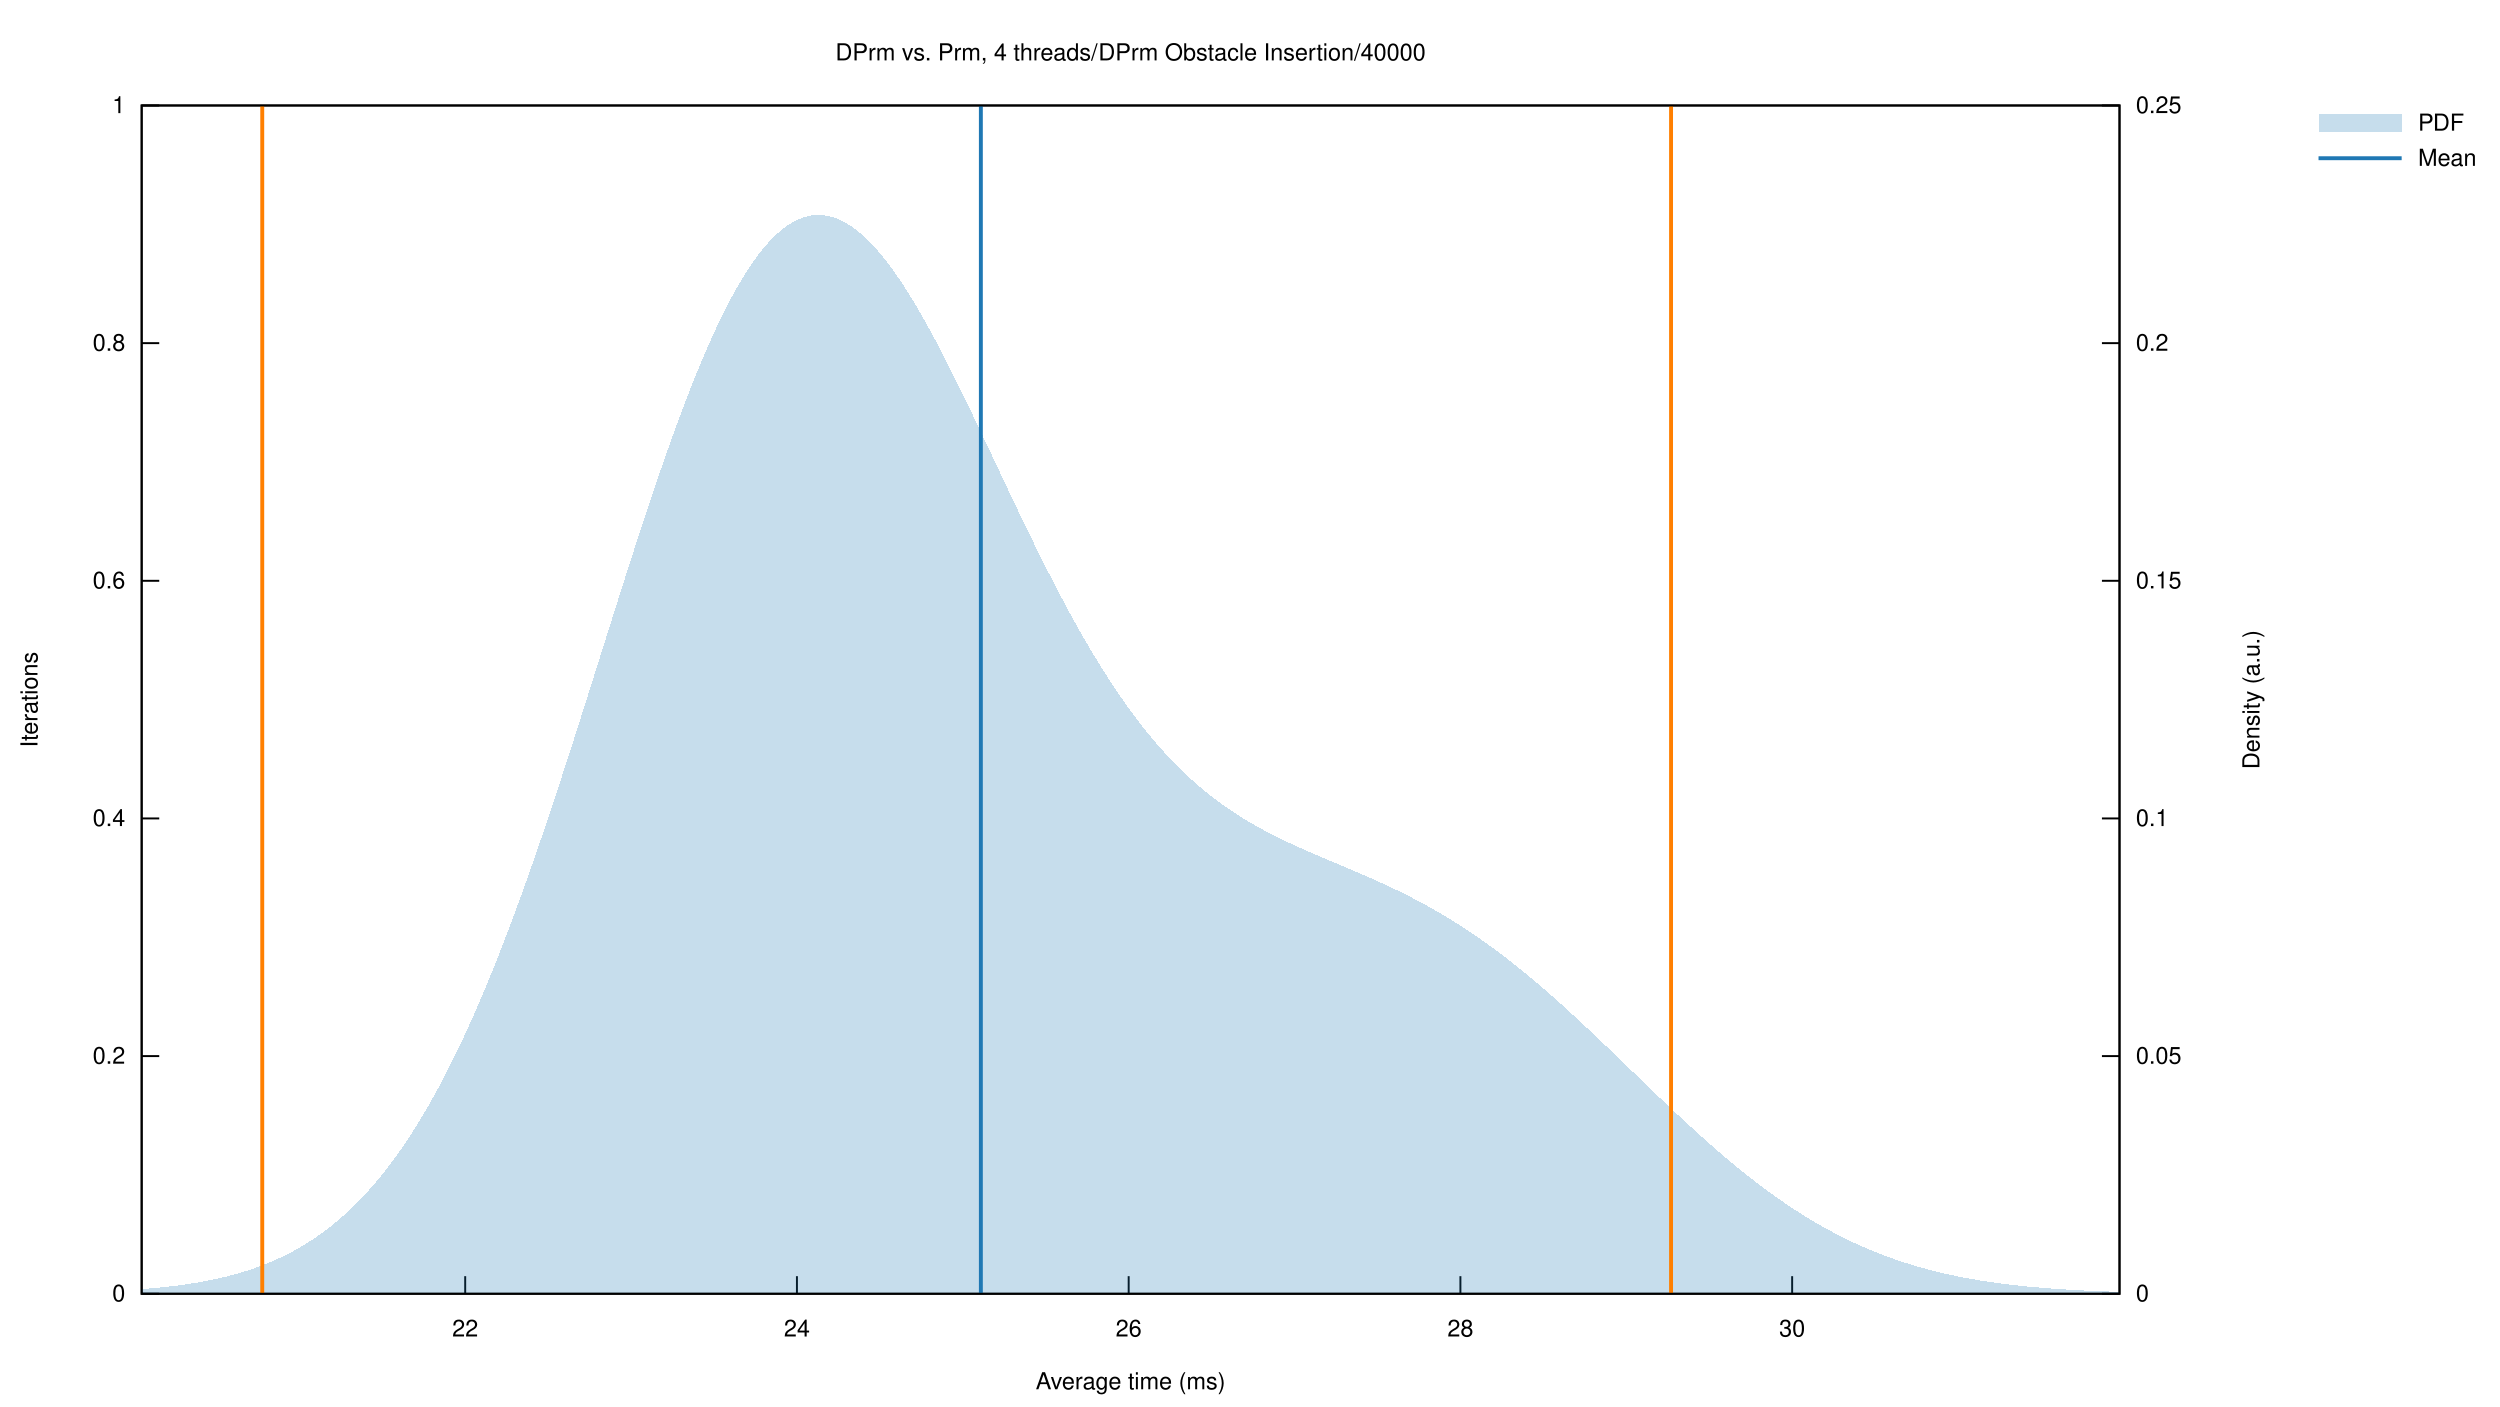
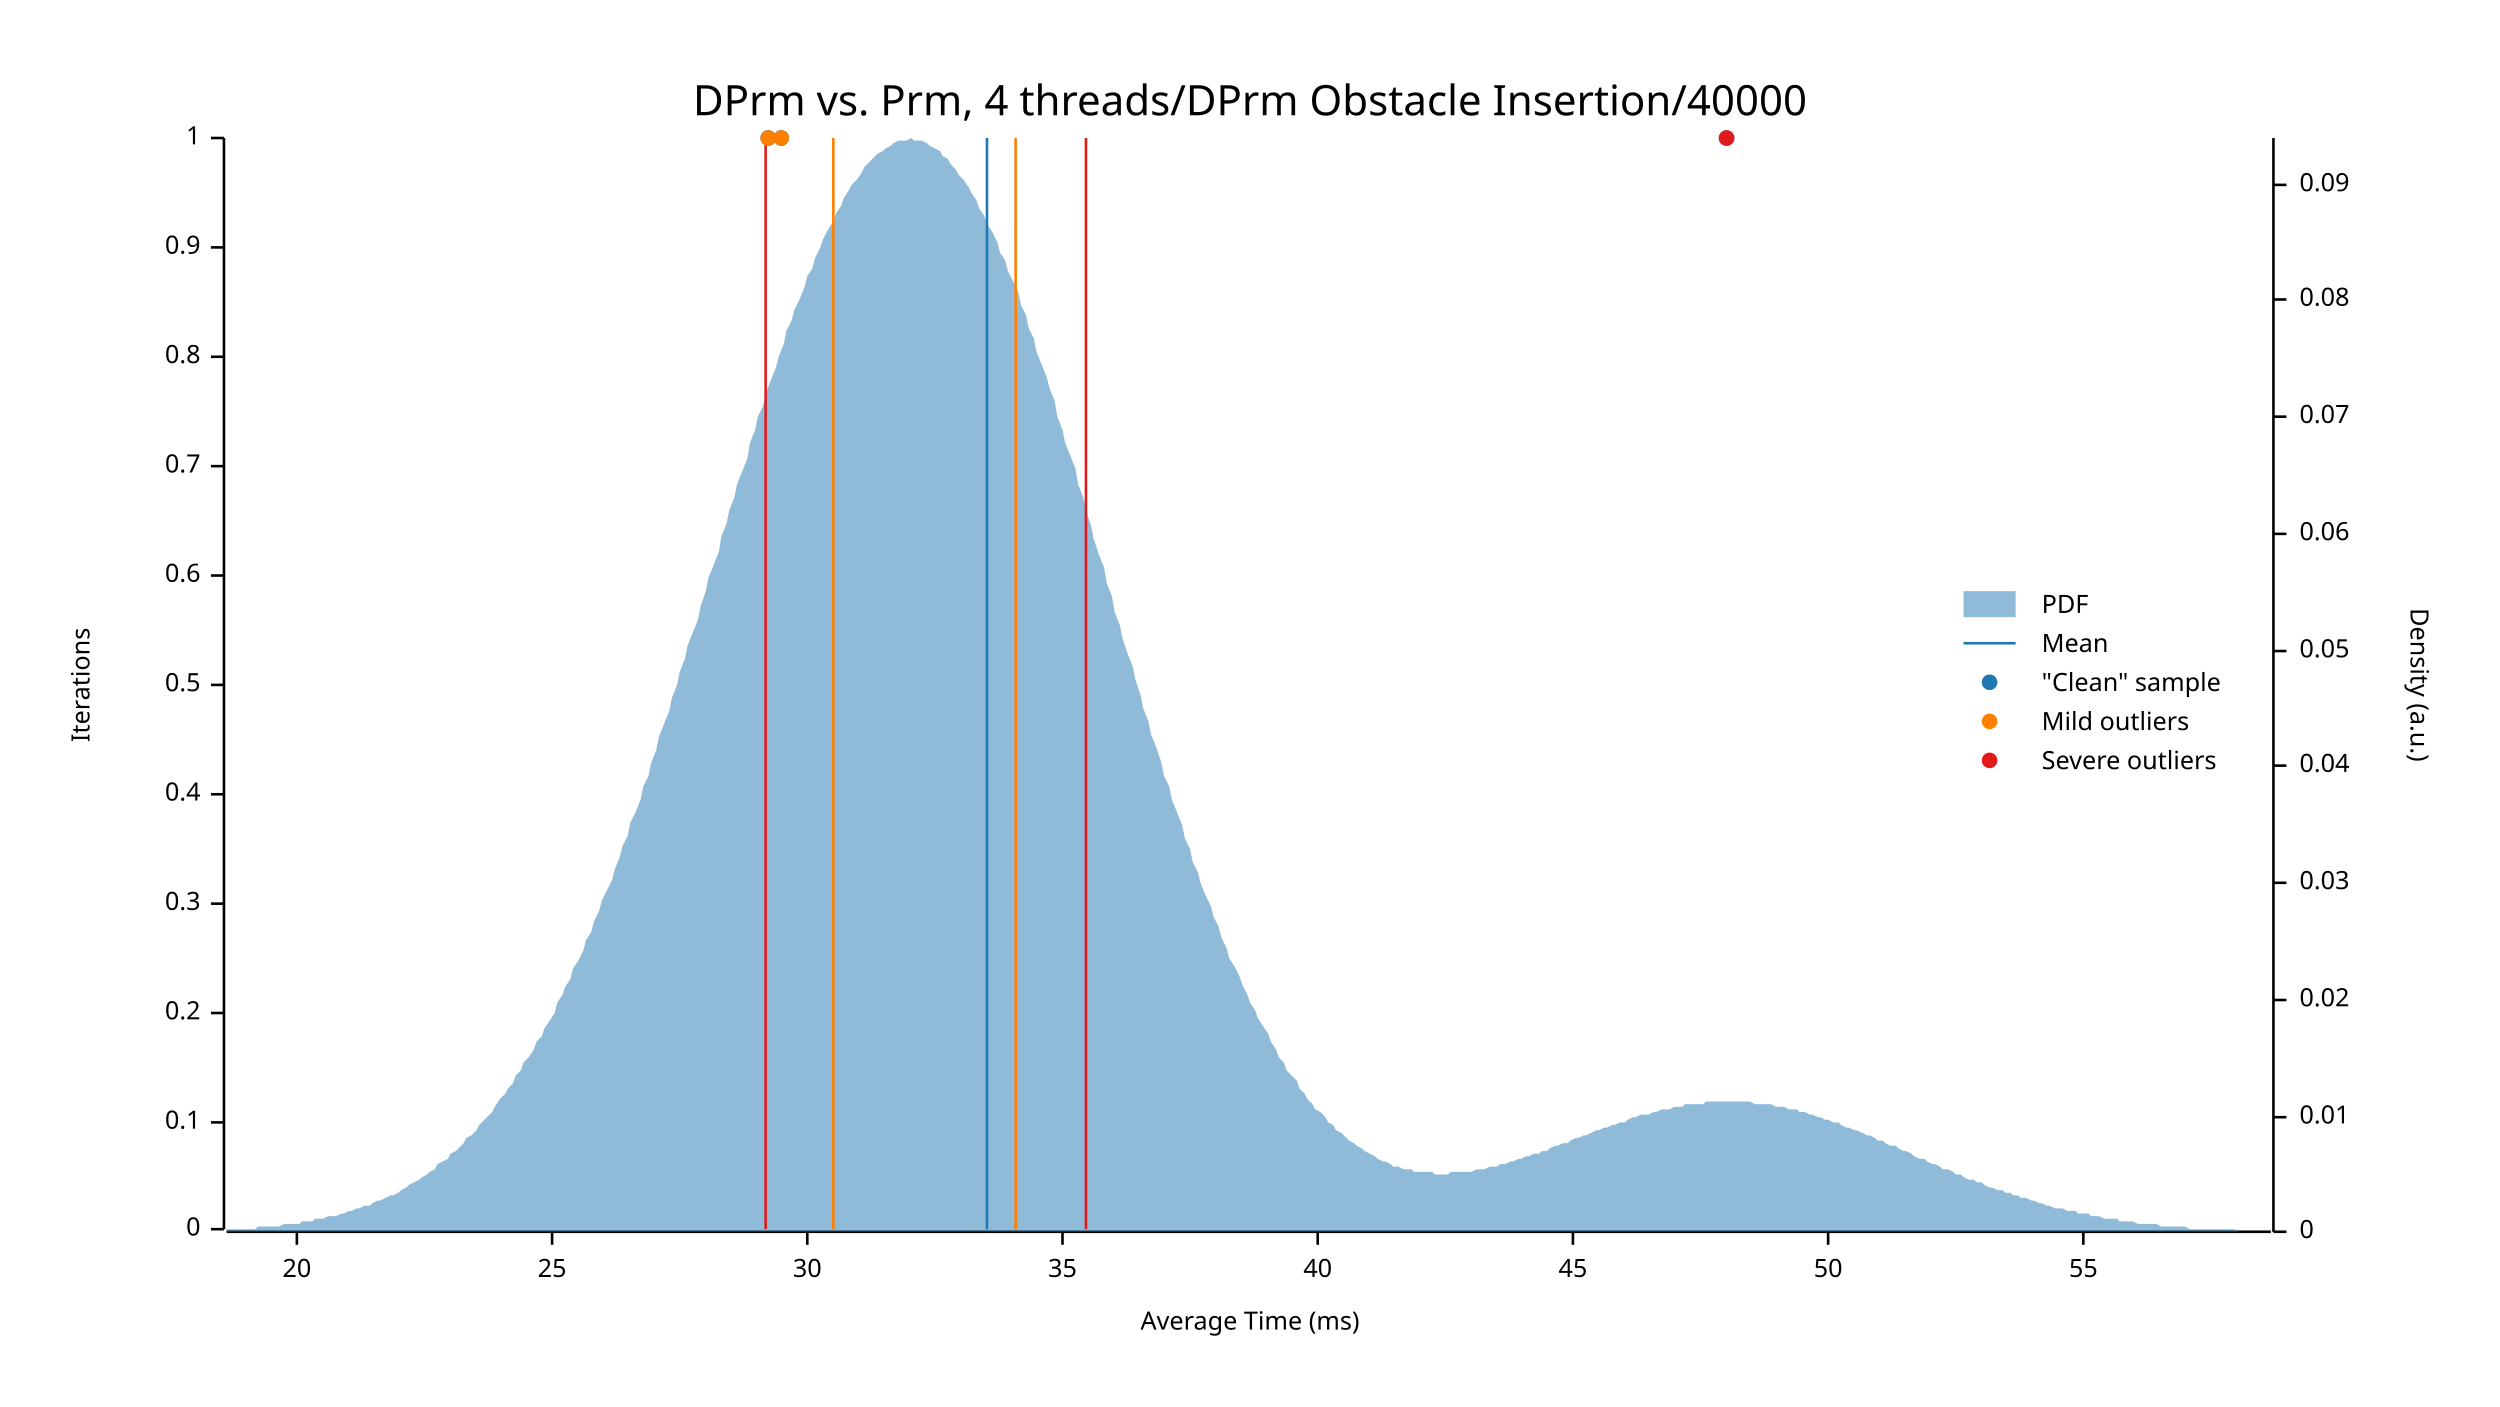
- <svg xmlns="http://www.w3.org/2000/svg" xmlns:xlink="http://www.w3.org/1999/xlink" viewBox="0 0 1280 720">
-   <g id="gnuplot_canvas">
-     <rect x="0" y="0" width="1280" height="720" fill="none" />
-     <defs>
-       <circle id="gpDot" r="0.5" stroke-width="0.5" stroke="currentColor" />
-       <path id="gpPt0" stroke-width="0.222" stroke="currentColor" d="M-1,0 h2 M0,-1 v2" />
-       <path id="gpPt1" stroke-width="0.222" stroke="currentColor" d="M-1,-1 L1,1 M1,-1 L-1,1" />
-       <path id="gpPt2" stroke-width="0.222" stroke="currentColor" d="M-1,0 L1,0 M0,-1 L0,1 M-1,-1 L1,1 M-1,1 L1,-1" />
-       <rect id="gpPt3" stroke-width="0.222" stroke="currentColor" x="-1" y="-1" width="2" height="2" />
-       <rect id="gpPt4" stroke-width="0.222" stroke="currentColor" fill="currentColor" x="-1" y="-1" width="2" height="2" />
-       <circle id="gpPt5" stroke-width="0.222" stroke="currentColor" cx="0" cy="0" r="1" />
-       <use xlink:href="#gpPt5" id="gpPt6" fill="currentColor" stroke="none" />
-       <path id="gpPt7" stroke-width="0.222" stroke="currentColor" d="M0,-1.33 L-1.33,0.67 L1.33,0.67 z" />
-       <use xlink:href="#gpPt7" id="gpPt8" fill="currentColor" stroke="none" />
-       <use xlink:href="#gpPt7" id="gpPt9" stroke="currentColor" transform="rotate(180)" />
-       <use xlink:href="#gpPt9" id="gpPt10" fill="currentColor" stroke="none" />
-       <use xlink:href="#gpPt3" id="gpPt11" stroke="currentColor" transform="rotate(45)" />
-       <use xlink:href="#gpPt11" id="gpPt12" fill="currentColor" stroke="none" />
-       <path id="gpPt13" stroke-width="0.222" stroke="currentColor" d="M0,1.330 L1.265,0.411 L0.782,-1.067 L-0.782,-1.076 L-1.265,0.411 z" />
-       <use xlink:href="#gpPt13" id="gpPt14" fill="currentColor" stroke="none" />
-       <filter id="textbox" filterUnits="objectBoundingBox" x="0" y="0" height="1" width="1">
-         <feFlood flood-color="white" flood-opacity="1" result="bgnd" />
-         <feComposite in="SourceGraphic" in2="bgnd" operator="atop" />
-       </filter>
-       <filter id="greybox" filterUnits="objectBoundingBox" x="0" y="0" height="1" width="1">
-         <feFlood flood-color="lightgrey" flood-opacity="1" result="grey" />
-         <feComposite in="SourceGraphic" in2="grey" operator="atop" />
-       </filter>
-     </defs>
-     <g fill="none" color="white" stroke="currentColor" stroke-width="1.00" stroke-linecap="butt" stroke-linejoin="miter">
- </g>
-     <g fill="none" color="black" stroke="currentColor" stroke-width="1.00" stroke-linecap="butt" stroke-linejoin="miter">
-       <path stroke="black" d="M72.53,662.40 L81.53,662.40  " />
-       <g transform="translate(64.14,666.30)" stroke="none" fill="black" font-family="Helvetica" font-size="12.00" text-anchor="end">
-         <text>
-           <tspan font-family="Helvetica"> 0</tspan>
-         </text>
-       </g>
-     </g>
-     <g fill="none" color="black" stroke="currentColor" stroke-width="1.00" stroke-linecap="butt" stroke-linejoin="miter">
-       <path stroke="black" d="M72.53,540.72 L81.53,540.72  " />
-       <g transform="translate(64.14,544.62)" stroke="none" fill="black" font-family="Helvetica" font-size="12.00" text-anchor="end">
-         <text>
-           <tspan font-family="Helvetica"> 0.2</tspan>
-         </text>
-       </g>
-     </g>
-     <g fill="none" color="black" stroke="currentColor" stroke-width="1.00" stroke-linecap="butt" stroke-linejoin="miter">
-       <path stroke="black" d="M72.53,419.04 L81.53,419.04  " />
-       <g transform="translate(64.14,422.94)" stroke="none" fill="black" font-family="Helvetica" font-size="12.00" text-anchor="end">
-         <text>
-           <tspan font-family="Helvetica"> 0.4</tspan>
-         </text>
-       </g>
-     </g>
-     <g fill="none" color="black" stroke="currentColor" stroke-width="1.00" stroke-linecap="butt" stroke-linejoin="miter">
-       <path stroke="black" d="M72.53,297.37 L81.53,297.37  " />
-       <g transform="translate(64.14,301.27)" stroke="none" fill="black" font-family="Helvetica" font-size="12.00" text-anchor="end">
-         <text>
-           <tspan font-family="Helvetica"> 0.6</tspan>
-         </text>
-       </g>
-     </g>
-     <g fill="none" color="black" stroke="currentColor" stroke-width="1.00" stroke-linecap="butt" stroke-linejoin="miter">
-       <path stroke="black" d="M72.53,175.69 L81.53,175.69  " />
-       <g transform="translate(64.14,179.59)" stroke="none" fill="black" font-family="Helvetica" font-size="12.00" text-anchor="end">
-         <text>
-           <tspan font-family="Helvetica"> 0.8</tspan>
-         </text>
-       </g>
-     </g>
-     <g fill="none" color="black" stroke="currentColor" stroke-width="1.00" stroke-linecap="butt" stroke-linejoin="miter">
-       <path stroke="black" d="M72.53,54.01 L81.53,54.01  " />
-       <g transform="translate(64.14,57.91)" stroke="none" fill="black" font-family="Helvetica" font-size="12.00" text-anchor="end">
-         <text>
-           <tspan font-family="Helvetica"> 1</tspan>
-         </text>
-       </g>
-     </g>
-     <g fill="none" color="black" stroke="currentColor" stroke-width="1.00" stroke-linecap="butt" stroke-linejoin="miter">
-       <path stroke="black" d="M238.18,662.40 L238.18,653.40  " />
-       <g transform="translate(238.18,684.30)" stroke="none" fill="black" font-family="Helvetica" font-size="12.00" text-anchor="middle">
-         <text>
-           <tspan font-family="Helvetica"> 22</tspan>
-         </text>
-       </g>
-     </g>
-     <g fill="none" color="black" stroke="currentColor" stroke-width="1.00" stroke-linecap="butt" stroke-linejoin="miter">
-       <path stroke="black" d="M408.03,662.40 L408.03,653.40  " />
-       <g transform="translate(408.03,684.30)" stroke="none" fill="black" font-family="Helvetica" font-size="12.00" text-anchor="middle">
-         <text>
-           <tspan font-family="Helvetica"> 24</tspan>
-         </text>
-       </g>
-     </g>
-     <g fill="none" color="black" stroke="currentColor" stroke-width="1.00" stroke-linecap="butt" stroke-linejoin="miter">
-       <path stroke="black" d="M577.88,662.40 L577.88,653.40  " />
-       <g transform="translate(577.88,684.30)" stroke="none" fill="black" font-family="Helvetica" font-size="12.00" text-anchor="middle">
-         <text>
-           <tspan font-family="Helvetica"> 26</tspan>
-         </text>
-       </g>
-     </g>
-     <g fill="none" color="black" stroke="currentColor" stroke-width="1.00" stroke-linecap="butt" stroke-linejoin="miter">
-       <path stroke="black" d="M747.73,662.40 L747.73,653.40  " />
-       <g transform="translate(747.73,684.30)" stroke="none" fill="black" font-family="Helvetica" font-size="12.00" text-anchor="middle">
-         <text>
-           <tspan font-family="Helvetica"> 28</tspan>
-         </text>
-       </g>
-     </g>
-     <g fill="none" color="black" stroke="currentColor" stroke-width="1.00" stroke-linecap="butt" stroke-linejoin="miter">
-       <path stroke="black" d="M917.58,662.40 L917.58,653.40  " />
-       <g transform="translate(917.58,684.30)" stroke="none" fill="black" font-family="Helvetica" font-size="12.00" text-anchor="middle">
-         <text>
-           <tspan font-family="Helvetica"> 30</tspan>
-         </text>
-       </g>
-     </g>
-     <g fill="none" color="black" stroke="currentColor" stroke-width="1.00" stroke-linecap="butt" stroke-linejoin="miter">
-       <path stroke="black" d="M1085.19,662.40 L1076.19,662.40  " />
-       <g transform="translate(1093.58,666.30)" stroke="none" fill="black" font-family="Helvetica" font-size="12.00" text-anchor="start">
-         <text>
-           <tspan font-family="Helvetica"> 0</tspan>
-         </text>
-       </g>
-     </g>
-     <g fill="none" color="black" stroke="currentColor" stroke-width="1.00" stroke-linecap="butt" stroke-linejoin="miter">
-       <path stroke="black" d="M1085.19,540.72 L1076.19,540.72  " />
-       <g transform="translate(1093.58,544.62)" stroke="none" fill="black" font-family="Helvetica" font-size="12.00" text-anchor="start">
-         <text>
-           <tspan font-family="Helvetica"> 0.05</tspan>
-         </text>
-       </g>
-     </g>
-     <g fill="none" color="black" stroke="currentColor" stroke-width="1.00" stroke-linecap="butt" stroke-linejoin="miter">
-       <path stroke="black" d="M1085.19,419.04 L1076.19,419.04  " />
-       <g transform="translate(1093.58,422.94)" stroke="none" fill="black" font-family="Helvetica" font-size="12.00" text-anchor="start">
-         <text>
-           <tspan font-family="Helvetica"> 0.1</tspan>
-         </text>
-       </g>
-     </g>
-     <g fill="none" color="black" stroke="currentColor" stroke-width="1.00" stroke-linecap="butt" stroke-linejoin="miter">
-       <path stroke="black" d="M1085.19,297.37 L1076.19,297.37  " />
-       <g transform="translate(1093.58,301.27)" stroke="none" fill="black" font-family="Helvetica" font-size="12.00" text-anchor="start">
-         <text>
-           <tspan font-family="Helvetica"> 0.15</tspan>
-         </text>
-       </g>
-     </g>
-     <g fill="none" color="black" stroke="currentColor" stroke-width="1.00" stroke-linecap="butt" stroke-linejoin="miter">
-       <path stroke="black" d="M1085.19,175.69 L1076.19,175.69  " />
-       <g transform="translate(1093.58,179.59)" stroke="none" fill="black" font-family="Helvetica" font-size="12.00" text-anchor="start">
-         <text>
-           <tspan font-family="Helvetica"> 0.2</tspan>
-         </text>
-       </g>
-     </g>
-     <g fill="none" color="black" stroke="currentColor" stroke-width="1.00" stroke-linecap="butt" stroke-linejoin="miter">
-       <path stroke="black" d="M1085.19,54.01 L1076.19,54.01  " />
-       <g transform="translate(1093.58,57.91)" stroke="none" fill="black" font-family="Helvetica" font-size="12.00" text-anchor="start">
-         <text>
-           <tspan font-family="Helvetica"> 0.25</tspan>
-         </text>
-       </g>
-     </g>
-     <g fill="none" color="black" stroke="currentColor" stroke-width="1.00" stroke-linecap="butt" stroke-linejoin="miter">
- </g>
-     <g fill="none" color="black" stroke="currentColor" stroke-width="1.00" stroke-linecap="butt" stroke-linejoin="miter">
-       <path stroke="black" d="M72.53,54.01 L72.53,662.40 L1085.19,662.40 L1085.19,54.01 L72.53,54.01 Z  " />
-     </g>
-     <g fill="none" color="black" stroke="currentColor" stroke-width="1.00" stroke-linecap="butt" stroke-linejoin="miter">
- </g>
-     <g id="gnuplot_plot_1">
-       <g fill="none" color="black" stroke="currentColor" stroke-width="1.00" stroke-linecap="butt" stroke-linejoin="miter">
-         <g transform="translate(1238.04,66.91)" stroke="none" fill="black" font-family="Helvetica" font-size="12.00" text-anchor="start">
-           <text>
-             <tspan font-family="Helvetica">PDF</tspan>
-           </text>
-         </g>
-       </g>
-       <g fill="none" color="black" stroke="currentColor" stroke-width="1.00" stroke-linecap="butt" stroke-linejoin="miter">
-         <g stroke="none" shape-rendering="crispEdges">
-           <polygon fill="rgb( 31, 120, 180)" fill-opacity="0.25" points="1187.09,67.51 1229.65,67.51 1229.65,58.51 1187.09,58.51 " />
-           <polygon fill="rgb( 31, 120, 180)" fill-opacity="0.25" points="72.53,660.03 74.56,659.87 76.59,659.70 78.62,659.52 80.65,659.33 82.68,659.12 84.71,658.91 86.74,658.68 88.77,658.44 90.79,658.19 92.82,657.92 94.85,657.63 96.88,657.33 98.91,657.01 100.94,656.68 102.97,656.33 105.00,655.95 107.03,655.56 109.06,655.15 111.09,654.71 113.12,654.25 115.15,653.77 117.18,653.27 119.21,652.73 121.24,652.17 123.26,651.58 125.29,650.97 127.32,650.32 129.35,649.64 131.38,648.93 133.41,648.18 135.44,647.40 137.47,646.59 139.50,645.73 141.53,644.84 143.56,643.90 145.59,642.93 147.62,641.91 149.65,640.84 151.68,639.73 153.71,638.57 155.73,637.36 157.76,636.10 159.79,634.79 161.82,633.43 163.85,632.01 165.88,630.53 167.91,629.00 169.94,627.40 171.97,625.75 174.00,624.03 176.03,622.25 178.06,620.40 180.09,618.48 182.12,616.49 184.15,614.44 186.18,612.31 188.20,610.10 190.23,607.83 192.26,605.47 194.29,603.04 196.32,600.53 198.35,597.94 200.38,595.27 202.41,592.51 204.44,589.67 206.47,586.74 208.50,583.73 210.53,580.63 212.56,577.45 214.59,574.17 216.62,570.80 218.65,567.35 220.67,563.80 222.70,560.16 224.73,556.43 226.76,552.60 228.79,548.69 230.82,544.68 232.85,540.57 234.88,536.37 236.91,532.09 238.94,527.70 240.97,523.23 243.00,518.66 245.03,514.00 247.06,509.26 249.09,504.42 251.12,499.49 253.14,494.48 255.17,489.38 257.20,484.19 259.23,478.92 261.26,473.58 263.29,468.15 265.32,462.64 267.35,457.06 269.38,451.40 271.41,445.68 273.44,439.88 275.47,434.02 277.50,428.10 279.53,422.11 281.56,416.07 283.59,409.98 285.61,403.84 287.64,397.65 289.67,391.42 291.70,385.14 293.73,378.84 295.76,372.50 297.79,366.13 299.82,359.74 301.85,353.34 303.88,346.92 305.91,340.49 307.94,334.05 309.97,327.61 312.00,321.18 314.03,314.76 316.06,308.36 318.08,301.97 320.11,295.61 322.14,289.27 324.17,282.97 326.20,276.71 328.23,270.50 330.26,264.34 332.29,258.23 334.32,252.18 336.35,246.20 338.38,240.29 340.41,234.46 342.44,228.70 344.47,223.04 346.50,217.46 348.53,211.98 350.55,206.61 352.58,201.33 354.61,196.17 356.64,191.13 358.67,186.20 360.70,181.40 362.73,176.72 364.76,172.18 366.79,167.78 368.82,163.51 370.85,159.39 372.88,155.42 374.91,151.59 376.94,147.92 378.97,144.41 381.00,141.06 383.02,137.87 385.05,134.85 387.08,131.99 389.11,129.30 391.14,126.79 393.17,124.44 395.20,122.27 397.23,120.28 399.26,118.46 401.29,116.82 403.32,115.36 405.35,114.08 407.38,112.97 409.41,112.04 411.44,111.30 413.47,110.72 415.50,110.33 417.52,110.11 419.55,110.07 421.58,110.20 423.61,110.50 425.64,110.97 427.67,111.61 429.70,112.42 431.73,113.39 433.76,114.52 435.79,115.81 437.82,117.26 439.85,118.86 441.88,120.61 443.91,122.50 445.94,124.54 447.97,126.71 449.99,129.02 452.02,131.47 454.05,134.04 456.08,136.73 458.11,139.54 460.14,142.47 462.17,145.51 464.20,148.65 466.23,151.90 468.26,155.24 470.29,158.68 472.32,162.20 474.35,165.81 476.38,169.49 478.41,173.25 480.44,177.08 482.46,180.97 484.49,184.92 486.52,188.92 488.55,192.97 490.58,197.07 492.61,201.21 494.64,205.39 496.67,209.59 498.70,213.83 500.73,218.08 502.76,222.36 504.79,226.64 506.82,230.94 508.85,235.24 510.88,239.55 512.91,243.85 514.93,248.14 516.96,252.43 518.99,256.70 521.02,260.95 523.05,265.18 525.08,269.39 527.11,273.57 529.14,277.72 531.17,281.83 533.20,285.91 535.23,289.96 537.26,293.96 539.29,297.91 541.32,301.82 543.35,305.69 545.38,309.50 547.40,313.26 549.43,316.97 551.46,320.62 553.49,324.21 555.52,327.75 557.55,331.22 559.58,334.64 561.61,337.99 563.64,341.29 565.67,344.51 567.70,347.68 569.73,350.78 571.76,353.81 573.79,356.78 575.82,359.69 577.85,362.53 579.87,365.30 581.90,368.01 583.93,370.66 585.96,373.24 587.99,375.75 590.02,378.20 592.05,380.59 594.08,382.91 596.11,385.18 598.14,387.38 600.17,389.52 602.20,391.61 604.23,393.63 606.26,395.60 608.29,397.51 610.32,399.37 612.34,401.17 614.37,402.92 616.40,404.62 618.43,406.27 620.46,407.87 622.49,409.42 624.52,410.93 626.55,412.39 628.58,413.81 630.61,415.19 632.64,416.53 634.67,417.83 636.70,419.10 638.73,420.33 640.76,421.53 642.79,422.69 644.81,423.83 646.84,424.93 648.87,426.01 650.90,427.07 652.93,428.10 654.96,429.11 656.99,430.09 659.02,431.06 661.05,432.01 663.08,432.94 665.11,433.86 667.14,434.77 669.17,435.66 671.20,436.55 673.23,437.42 675.26,438.29 677.28,439.16 679.31,440.01 681.34,440.87 683.37,441.72 685.40,442.57 687.43,443.43 689.46,444.28 691.49,445.14 693.52,446.00 695.55,446.87 697.58,447.75 699.61,448.63 701.64,449.52 703.67,450.42 705.70,451.33 707.73,452.26 709.75,453.19 711.78,454.14 713.81,455.11 715.84,456.08 717.87,457.08 719.90,458.09 721.93,459.12 723.96,460.17 725.99,461.23 728.02,462.31 730.05,463.42 732.08,464.54 734.11,465.69 736.14,466.85 738.17,468.04 740.20,469.25 742.22,470.48 744.25,471.73 746.28,473.01 748.31,474.31 750.34,475.63 752.37,476.97 754.40,478.34 756.43,479.73 758.46,481.14 760.49,482.58 762.52,484.04 764.55,485.52 766.58,487.02 768.61,488.55 770.64,490.10 772.67,491.67 774.70,493.26 776.72,494.88 778.75,496.51 780.78,498.17 782.81,499.84 784.84,501.54 786.87,503.25 788.90,504.98 790.93,506.73 792.96,508.50 794.99,510.28 797.02,512.09 799.05,513.90 801.08,515.73 803.11,517.58 805.14,519.44 807.17,521.31 809.19,523.19 811.22,525.09 813.25,526.99 815.28,528.90 817.31,530.83 819.34,532.76 821.37,534.69 823.40,536.64 825.43,538.59 827.46,540.54 829.49,542.49 831.52,544.45 833.55,546.41 835.58,548.37 837.61,550.33 839.64,552.29 841.66,554.25 843.69,556.20 845.72,558.15 847.75,560.10 849.78,562.04 851.81,563.97 853.84,565.90 855.87,567.82 857.90,569.72 859.93,571.62 861.96,573.51 863.99,575.39 866.02,577.25 868.05,579.10 870.08,580.94 872.11,582.76 874.13,584.57 876.16,586.36 878.19,588.13 880.22,589.89 882.25,591.63 884.28,593.35 886.31,595.05 888.34,596.73 890.37,598.39 892.40,600.03 894.43,601.65 896.46,603.25 898.49,604.82 900.52,606.37 902.55,607.90 904.58,609.41 906.60,610.89 908.63,612.35 910.66,613.78 912.69,615.19 914.72,616.58 916.75,617.94 918.78,619.27 920.81,620.58 922.84,621.87 924.87,623.13 926.90,624.36 928.93,625.57 930.96,626.75 932.99,627.91 935.02,629.04 937.05,630.15 939.07,631.23 941.10,632.29 943.13,633.32 945.16,634.33 947.19,635.31 949.22,636.27 951.25,637.20 953.28,638.11 955.31,638.99 957.34,639.85 959.37,640.69 961.40,641.50 963.43,642.30 965.46,643.06 967.49,643.81 969.52,644.53 971.54,645.24 973.57,645.92 975.60,646.58 977.63,647.22 979.66,647.84 981.69,648.44 983.72,649.02 985.75,649.58 987.78,650.12 989.81,650.64 991.84,651.15 993.87,651.64 995.90,652.11 997.93,652.56 999.96,653.00 1001.99,653.42 1004.01,653.83 1006.04,654.22 1008.07,654.59 1010.10,654.96 1012.13,655.30 1014.16,655.64 1016.19,655.96 1018.22,656.27 1020.25,656.56 1022.28,656.85 1024.31,657.12 1026.34,657.38 1028.37,657.63 1030.40,657.87 1032.43,658.10 1034.46,658.32 1036.48,658.53 1038.51,658.73 1040.54,658.92 1042.57,659.10 1044.60,659.27 1046.63,659.44 1048.66,659.60 1050.69,659.75 1052.72,659.89 1054.75,660.03 1056.78,660.16 1058.81,660.29 1060.84,660.40 1062.87,660.52 1064.90,660.62 1066.93,660.72 1068.95,660.82 1070.98,660.91 1073.01,661.00 1075.04,661.08 1077.07,661.16 1079.10,661.23 1081.13,661.30 1083.16,661.37 1085.19,661.43 1085.19,662.40 1083.16,662.40 1081.13,662.40 1079.10,662.40 1077.07,662.40 1075.04,662.40 1073.01,662.40 1070.98,662.40 1068.95,662.40 1066.93,662.40 1064.90,662.40 1062.87,662.40 1060.84,662.40 1058.81,662.40 1056.78,662.40 1054.75,662.40 1052.72,662.40 1050.69,662.40 1048.66,662.40 1046.63,662.40 1044.60,662.40 1042.57,662.40 1040.54,662.40 1038.51,662.40 1036.48,662.40 1034.46,662.40 1032.43,662.40 1030.40,662.40 1028.37,662.40 1026.34,662.40 1024.31,662.40 1022.28,662.40 1020.25,662.40 1018.22,662.40 1016.19,662.40 1014.16,662.40 1012.13,662.40 1010.10,662.40 1008.07,662.40 1006.04,662.40 1004.01,662.40 1001.99,662.40 999.96,662.40 997.93,662.40 995.90,662.40 993.87,662.40 991.84,662.40 989.81,662.40 987.78,662.40 985.75,662.40 983.72,662.40 981.69,662.40 979.66,662.40 977.63,662.40 975.60,662.40 973.57,662.40 971.54,662.40 969.52,662.40 967.49,662.40 965.46,662.40 963.43,662.40 961.40,662.40 959.37,662.40 957.34,662.40 955.31,662.40 953.28,662.40 951.25,662.40 949.22,662.40 947.19,662.40 945.16,662.40 943.13,662.40 941.10,662.40 939.07,662.40 937.05,662.40 935.02,662.40 932.99,662.40 930.96,662.40 928.93,662.40 926.90,662.40 924.87,662.40 922.84,662.40 920.81,662.40 918.78,662.40 916.75,662.40 914.72,662.40 912.69,662.40 910.66,662.40 908.63,662.40 906.60,662.40 904.58,662.40 902.55,662.40 900.52,662.40 898.49,662.40 896.46,662.40 894.43,662.40 892.40,662.40 890.37,662.40 888.34,662.40 886.31,662.40 884.28,662.40 882.25,662.40 880.22,662.40 878.19,662.40 876.16,662.40 874.13,662.40 872.11,662.40 870.08,662.40 868.05,662.40 866.02,662.40 863.99,662.40 861.96,662.40 859.93,662.40 857.90,662.40 855.87,662.40 853.84,662.40 851.81,662.40 849.78,662.40 847.75,662.40 845.72,662.40 843.69,662.40 841.66,662.40 839.64,662.40 837.61,662.40 835.58,662.40 833.55,662.40 831.52,662.40 829.49,662.40 827.46,662.40 825.43,662.40 823.40,662.40 821.37,662.40 819.34,662.40 817.31,662.40 815.28,662.40 813.25,662.40 811.22,662.40 809.19,662.40 807.17,662.40 805.14,662.40 803.11,662.40 801.08,662.40 799.05,662.40 797.02,662.40 794.99,662.40 792.96,662.40 790.93,662.40 788.90,662.40 786.87,662.40 784.84,662.40 782.81,662.40 780.78,662.40 778.75,662.40 776.72,662.40 774.70,662.40 772.67,662.40 770.64,662.40 768.61,662.40 766.58,662.40 764.55,662.40 762.52,662.40 760.49,662.40 758.46,662.40 756.43,662.40 754.40,662.40 752.37,662.40 750.34,662.40 748.31,662.40 746.28,662.40 744.25,662.40 742.22,662.40 740.20,662.40 738.17,662.40 736.14,662.40 734.11,662.40 732.08,662.40 730.05,662.40 728.02,662.40 725.99,662.40 723.96,662.40 721.93,662.40 719.90,662.40 717.87,662.40 715.84,662.40 713.81,662.40 711.78,662.40 709.75,662.40 707.73,662.40 705.70,662.40 703.67,662.40 701.64,662.40 699.61,662.40 697.58,662.40 695.55,662.40 693.52,662.40 691.49,662.40 689.46,662.40 687.43,662.40 685.40,662.40 683.37,662.40 681.34,662.40 679.31,662.40 677.28,662.40 675.26,662.40 673.23,662.40 671.20,662.40 669.17,662.40 667.14,662.40 665.11,662.40 663.08,662.40 661.05,662.40 659.02,662.40 656.99,662.40 654.96,662.40 652.93,662.40 650.90,662.40 648.87,662.40 646.84,662.40 644.81,662.40 642.79,662.40 640.76,662.40 638.73,662.40 636.70,662.40 634.67,662.40 632.64,662.40 630.61,662.40 628.58,662.40 626.55,662.40 624.52,662.40 622.49,662.40 620.46,662.40 618.43,662.40 616.40,662.40 614.37,662.40 612.34,662.40 610.32,662.40 608.29,662.40 606.26,662.40 604.23,662.40 602.20,662.40 600.17,662.40 598.14,662.40 596.11,662.40 594.08,662.40 592.05,662.40 590.02,662.40 587.99,662.40 585.96,662.40 583.93,662.40 581.90,662.40 579.87,662.40 577.85,662.40 575.82,662.40 573.79,662.40 571.76,662.40 569.73,662.40 567.70,662.40 565.67,662.40 563.64,662.40 561.61,662.40 559.58,662.40 557.55,662.40 555.52,662.40 553.49,662.40 551.46,662.40 549.43,662.40 547.40,662.40 545.38,662.40 543.35,662.40 541.32,662.40 539.29,662.40 537.26,662.40 535.23,662.40 533.20,662.40 531.17,662.40 529.14,662.40 527.11,662.40 525.08,662.40 523.05,662.40 521.02,662.40 518.99,662.40 516.96,662.40 514.93,662.40 512.91,662.40 510.88,662.40 508.85,662.40 506.82,662.40 504.79,662.40 502.76,662.40 500.73,662.40 498.70,662.40 496.67,662.40 494.64,662.40 492.61,662.40 490.58,662.40 488.55,662.40 486.52,662.40 484.49,662.40 482.46,662.40 480.44,662.40 478.41,662.40 476.38,662.40 474.35,662.40 472.32,662.40 470.29,662.40 468.26,662.40 466.23,662.40 464.20,662.40 462.17,662.40 460.14,662.40 458.11,662.40 456.08,662.40 454.05,662.40 452.02,662.40 449.99,662.40 447.97,662.40 445.94,662.40 443.91,662.40 441.88,662.40 439.85,662.40 437.82,662.40 435.79,662.40 433.76,662.40 431.73,662.40 429.70,662.40 427.67,662.40 425.64,662.40 423.61,662.40 421.58,662.40 419.55,662.40 417.52,662.40 415.50,662.40 413.47,662.40 411.44,662.40 409.41,662.40 407.38,662.40 405.35,662.40 403.32,662.40 401.29,662.40 399.26,662.40 397.23,662.40 395.20,662.40 393.17,662.40 391.14,662.40 389.11,662.40 387.08,662.40 385.05,662.40 383.02,662.40 381.00,662.40 378.97,662.40 376.94,662.40 374.91,662.40 372.88,662.40 370.85,662.40 368.82,662.40 366.79,662.40 364.76,662.40 362.73,662.40 360.70,662.40 358.67,662.40 356.64,662.40 354.61,662.40 352.58,662.40 350.55,662.40 348.53,662.40 346.50,662.40 344.47,662.40 342.44,662.40 340.41,662.40 338.38,662.40 336.35,662.40 334.32,662.40 332.29,662.40 330.26,662.40 328.23,662.40 326.20,662.40 324.17,662.40 322.14,662.40 320.11,662.40 318.08,662.40 316.06,662.40 314.03,662.40 312.00,662.40 309.97,662.40 307.94,662.40 305.91,662.40 303.88,662.40 301.85,662.40 299.82,662.40 297.79,662.40 295.76,662.40 293.73,662.40 291.70,662.40 289.67,662.40 287.64,662.40 285.61,662.40 283.59,662.40 281.56,662.40 279.53,662.40 277.50,662.40 275.47,662.40 273.44,662.40 271.41,662.40 269.38,662.40 267.35,662.40 265.32,662.40 263.29,662.40 261.26,662.40 259.23,662.40 257.20,662.40 255.17,662.40 253.14,662.40 251.12,662.40 249.09,662.40 247.06,662.40 245.03,662.40 243.00,662.40 240.97,662.40 238.94,662.40 236.91,662.40 234.88,662.40 232.85,662.40 230.82,662.40 228.79,662.40 226.76,662.40 224.73,662.40 222.70,662.40 220.67,662.40 218.65,662.40 216.62,662.40 214.59,662.40 212.56,662.40 210.53,662.40 208.50,662.40 206.47,662.40 204.44,662.40 202.41,662.40 200.38,662.40 198.35,662.40 196.32,662.40 194.29,662.40 192.26,662.40 190.23,662.40 188.20,662.40 186.18,662.40 184.15,662.40 182.12,662.40 180.09,662.40 178.06,662.40 176.03,662.40 174.00,662.40 171.97,662.40 169.94,662.40 167.91,662.40 165.88,662.40 163.85,662.40 161.82,662.40 159.79,662.40 157.76,662.40 155.73,662.40 153.71,662.40 151.68,662.40 149.65,662.40 147.62,662.40 145.59,662.40 143.56,662.40 141.53,662.40 139.50,662.40 137.47,662.40 135.44,662.40 133.41,662.40 131.38,662.40 129.35,662.40 127.32,662.40 125.29,662.40 123.26,662.40 121.24,662.40 119.21,662.40 117.18,662.40 115.15,662.40 113.12,662.40 111.09,662.40 109.06,662.40 107.03,662.40 105.00,662.40 102.97,662.40 100.94,662.40 98.91,662.40 96.88,662.40 94.85,662.40 92.82,662.40 90.79,662.40 88.77,662.40 86.74,662.40 84.71,662.40 82.68,662.40 80.65,662.40 78.62,662.40 76.59,662.40 74.56,662.40 72.53,662.40 " />
-         </g>
-       </g>
-     </g>
-     <g id="gnuplot_plot_2">
-       <g fill="none" color="white" stroke="rgb( 31, 120, 180)" stroke-width="2.00" stroke-linecap="butt" stroke-linejoin="miter">
- </g>
-       <g fill="none" color="black" stroke="currentColor" stroke-width="2.00" stroke-linecap="butt" stroke-linejoin="miter">
-         <g transform="translate(1238.04,84.91)" stroke="none" fill="black" font-family="Helvetica" font-size="12.00" text-anchor="start">
-           <text>
-             <tspan font-family="Helvetica">Mean</tspan>
-           </text>
-         </g>
-       </g>
-       <g fill="none" color="black" stroke="currentColor" stroke-width="2.00" stroke-linecap="butt" stroke-linejoin="miter">
-         <path stroke="rgb( 31, 120, 180)" d="M1187.09,81.01 L1229.65,81.01 M502.20,662.40 L502.20,54.01  " />
-       </g>
-     </g>
-     <g id="gnuplot_plot_3" fill="none">
-       <g fill="none" color="black" stroke="currentColor" stroke-width="2.00" stroke-linecap="butt" stroke-linejoin="miter">
-         <path stroke="rgb(255, 127,   0)" d="M134.27,662.40 L134.27,54.01  " />
-       </g>
-     </g>
-     <g id="gnuplot_plot_4" fill="none">
-       <g fill="none" color="black" stroke="currentColor" stroke-width="2.00" stroke-linecap="butt" stroke-linejoin="miter">
-         <path stroke="rgb(255, 127,   0)" d="M855.58,662.40 L855.58,54.01  " />
-       </g>
-     </g>
-     <g id="gnuplot_plot_5" fill="none">
-       <g fill="none" color="black" stroke="currentColor" stroke-width="2.00" stroke-linecap="butt" stroke-linejoin="miter">
- </g>
-     </g>
-     <g id="gnuplot_plot_6" fill="none">
-       <g fill="none" color="black" stroke="currentColor" stroke-width="2.00" stroke-linecap="butt" stroke-linejoin="miter">
- </g>
-     </g>
-     <g fill="none" color="black" stroke="currentColor" stroke-width="2.00" stroke-linecap="butt" stroke-linejoin="miter">
- </g>
-     <g fill="none" color="black" stroke="black" stroke-width="1.00" stroke-linecap="butt" stroke-linejoin="miter">
- </g>
-     <g fill="none" color="black" stroke="currentColor" stroke-width="1.00" stroke-linecap="butt" stroke-linejoin="miter">
-       <path stroke="black" d="M72.53,54.01 L72.53,662.40 L1085.19,662.40 L1085.19,54.01 L72.53,54.01 Z  " />
-       <g transform="translate(19.18,358.21) rotate(270.00)" stroke="none" fill="black" font-family="Helvetica" font-size="12.00" text-anchor="middle">
-         <text>
-           <tspan font-family="Helvetica">Iterations</tspan>
-         </text>
-       </g>
-     </g>
-     <g fill="none" color="black" stroke="currentColor" stroke-width="1.00" stroke-linecap="butt" stroke-linejoin="miter">
-       <g transform="translate(1156.82,358.21) rotate(270.00)" stroke="none" fill="black" font-family="Helvetica" font-size="12.00" text-anchor="middle">
-         <text>
-           <tspan font-family="Helvetica">Density (a.u.)</tspan>
-         </text>
-       </g>
-     </g>
-     <g fill="none" color="black" stroke="currentColor" stroke-width="1.00" stroke-linecap="butt" stroke-linejoin="miter">
-       <g transform="translate(578.86,711.30)" stroke="none" fill="black" font-family="Helvetica" font-size="12.00" text-anchor="middle">
-         <text>
-           <tspan font-family="Helvetica">Average time (ms)</tspan>
-         </text>
-       </g>
-     </g>
-     <g fill="none" color="black" stroke="currentColor" stroke-width="1.00" stroke-linecap="butt" stroke-linejoin="miter">
- </g>
-     <g fill="none" color="black" stroke="currentColor" stroke-width="1.00" stroke-linecap="butt" stroke-linejoin="miter">
-       <g transform="translate(578.86,30.91)" stroke="none" fill="black" font-family="Helvetica" font-size="12.00" text-anchor="middle">
-         <text>
-           <tspan font-family="Helvetica">DPrm vs. Prm, 4 threads/DPrm Obstacle Insertion/40000</tspan>
-         </text>
-       </g>
-     </g>
-     <g fill="none" color="black" stroke="currentColor" stroke-width="1.00" stroke-linecap="butt" stroke-linejoin="miter">
- </g>
-   </g>
+ <svg xmlns="http://www.w3.org/2000/svg" width="960" height="540" viewBox="0 0 960 540">
+   <text x="480" y="32" dy="0.76em" text-anchor="middle" font-family="sans-serif" font-size="16.129" opacity="1" fill="#000000">
+ DPrm vs. Prm, 4 threads/DPrm Obstacle Insertion/40000
+ </text>
+   <text x="27" y="263" dy="0.76em" text-anchor="middle" font-family="sans-serif" font-size="9.677" opacity="1" fill="#000000" transform="rotate(270, 27, 263)">
+ Iterations
+ </text>
+   <text x="480" y="513" dy="-0.5ex" text-anchor="middle" font-family="sans-serif" font-size="9.677" opacity="1" fill="#000000">
+ Average Time (ms)
+ </text>
+   <polyline fill="none" opacity="1" stroke="#000000" stroke-width="1" points="86,53 86,472 " />
+   <text x="77" y="472" dy="0.5ex" text-anchor="end" font-family="sans-serif" font-size="9.677" opacity="1" fill="#000000">
+ 0
+ </text>
+   <polyline fill="none" opacity="1" stroke="#000000" stroke-width="1" points="81,472 86,472 " />
+   <text x="77" y="431" dy="0.5ex" text-anchor="end" font-family="sans-serif" font-size="9.677" opacity="1" fill="#000000">
+ 0.1
+ </text>
+   <polyline fill="none" opacity="1" stroke="#000000" stroke-width="1" points="81,431 86,431 " />
+   <text x="77" y="389" dy="0.5ex" text-anchor="end" font-family="sans-serif" font-size="9.677" opacity="1" fill="#000000">
+ 0.2
+ </text>
+   <polyline fill="none" opacity="1" stroke="#000000" stroke-width="1" points="81,389 86,389 " />
+   <text x="77" y="347" dy="0.5ex" text-anchor="end" font-family="sans-serif" font-size="9.677" opacity="1" fill="#000000">
+ 0.3
+ </text>
+   <polyline fill="none" opacity="1" stroke="#000000" stroke-width="1" points="81,347 86,347 " />
+   <text x="77" y="305" dy="0.5ex" text-anchor="end" font-family="sans-serif" font-size="9.677" opacity="1" fill="#000000">
+ 0.4
+ </text>
+   <polyline fill="none" opacity="1" stroke="#000000" stroke-width="1" points="81,305 86,305 " />
+   <text x="77" y="263" dy="0.5ex" text-anchor="end" font-family="sans-serif" font-size="9.677" opacity="1" fill="#000000">
+ 0.5
+ </text>
+   <polyline fill="none" opacity="1" stroke="#000000" stroke-width="1" points="81,263 86,263 " />
+   <text x="77" y="221" dy="0.5ex" text-anchor="end" font-family="sans-serif" font-size="9.677" opacity="1" fill="#000000">
+ 0.6
+ </text>
+   <polyline fill="none" opacity="1" stroke="#000000" stroke-width="1" points="81,221 86,221 " />
+   <text x="77" y="179" dy="0.5ex" text-anchor="end" font-family="sans-serif" font-size="9.677" opacity="1" fill="#000000">
+ 0.7
+ </text>
+   <polyline fill="none" opacity="1" stroke="#000000" stroke-width="1" points="81,179 86,179 " />
+   <text x="77" y="137" dy="0.5ex" text-anchor="end" font-family="sans-serif" font-size="9.677" opacity="1" fill="#000000">
+ 0.8
+ </text>
+   <polyline fill="none" opacity="1" stroke="#000000" stroke-width="1" points="81,137 86,137 " />
+   <text x="77" y="95" dy="0.5ex" text-anchor="end" font-family="sans-serif" font-size="9.677" opacity="1" fill="#000000">
+ 0.9
+ </text>
+   <polyline fill="none" opacity="1" stroke="#000000" stroke-width="1" points="81,95 86,95 " />
+   <text x="77" y="53" dy="0.5ex" text-anchor="end" font-family="sans-serif" font-size="9.677" opacity="1" fill="#000000">
+ 1
+ </text>
+   <polyline fill="none" opacity="1" stroke="#000000" stroke-width="1" points="81,53 86,53 " />
+   <polyline fill="none" opacity="1" stroke="#000000" stroke-width="1" points="87,473 872,473 " />
+   <text x="114" y="483" dy="0.76em" text-anchor="middle" font-family="sans-serif" font-size="9.677" opacity="1" fill="#000000">
+ 20
+ </text>
+   <polyline fill="none" opacity="1" stroke="#000000" stroke-width="1" points="114,473 114,478 " />
+   <text x="212" y="483" dy="0.76em" text-anchor="middle" font-family="sans-serif" font-size="9.677" opacity="1" fill="#000000">
+ 25
+ </text>
+   <polyline fill="none" opacity="1" stroke="#000000" stroke-width="1" points="212,473 212,478 " />
+   <text x="310" y="483" dy="0.76em" text-anchor="middle" font-family="sans-serif" font-size="9.677" opacity="1" fill="#000000">
+ 30
+ </text>
+   <polyline fill="none" opacity="1" stroke="#000000" stroke-width="1" points="310,473 310,478 " />
+   <text x="408" y="483" dy="0.76em" text-anchor="middle" font-family="sans-serif" font-size="9.677" opacity="1" fill="#000000">
+ 35
+ </text>
+   <polyline fill="none" opacity="1" stroke="#000000" stroke-width="1" points="408,473 408,478 " />
+   <text x="506" y="483" dy="0.76em" text-anchor="middle" font-family="sans-serif" font-size="9.677" opacity="1" fill="#000000">
+ 40
+ </text>
+   <polyline fill="none" opacity="1" stroke="#000000" stroke-width="1" points="506,473 506,478 " />
+   <text x="604" y="483" dy="0.76em" text-anchor="middle" font-family="sans-serif" font-size="9.677" opacity="1" fill="#000000">
+ 45
+ </text>
+   <polyline fill="none" opacity="1" stroke="#000000" stroke-width="1" points="604,473 604,478 " />
+   <text x="702" y="483" dy="0.76em" text-anchor="middle" font-family="sans-serif" font-size="9.677" opacity="1" fill="#000000">
+ 50
+ </text>
+   <polyline fill="none" opacity="1" stroke="#000000" stroke-width="1" points="702,473 702,478 " />
+   <text x="800" y="483" dy="0.76em" text-anchor="middle" font-family="sans-serif" font-size="9.677" opacity="1" fill="#000000">
+ 55
+ </text>
+   <polyline fill="none" opacity="1" stroke="#000000" stroke-width="1" points="800,473 800,478 " />
+   <text x="933" y="263" dy="0.76em" text-anchor="middle" font-family="sans-serif" font-size="9.677" opacity="1" fill="#000000" transform="rotate(90, 933, 263)">
+ Density (a.u.)
+ </text>
+   <polyline fill="none" opacity="1" stroke="#000000" stroke-width="1" points="873,53 873,473 " />
+   <text x="883" y="473" dy="0.5ex" text-anchor="start" font-family="sans-serif" font-size="9.677" opacity="1" fill="#000000">
+ 0
+ </text>
+   <polyline fill="none" opacity="1" stroke="#000000" stroke-width="1" points="873,473 878,473 " />
+   <text x="883" y="429" dy="0.5ex" text-anchor="start" font-family="sans-serif" font-size="9.677" opacity="1" fill="#000000">
+ 0.01
+ </text>
+   <polyline fill="none" opacity="1" stroke="#000000" stroke-width="1" points="873,429 878,429 " />
+   <text x="883" y="384" dy="0.5ex" text-anchor="start" font-family="sans-serif" font-size="9.677" opacity="1" fill="#000000">
+ 0.02
+ </text>
+   <polyline fill="none" opacity="1" stroke="#000000" stroke-width="1" points="873,384 878,384 " />
+   <text x="883" y="339" dy="0.5ex" text-anchor="start" font-family="sans-serif" font-size="9.677" opacity="1" fill="#000000">
+ 0.03
+ </text>
+   <polyline fill="none" opacity="1" stroke="#000000" stroke-width="1" points="873,339 878,339 " />
+   <text x="883" y="294" dy="0.5ex" text-anchor="start" font-family="sans-serif" font-size="9.677" opacity="1" fill="#000000">
+ 0.04
+ </text>
+   <polyline fill="none" opacity="1" stroke="#000000" stroke-width="1" points="873,294 878,294 " />
+   <text x="883" y="250" dy="0.5ex" text-anchor="start" font-family="sans-serif" font-size="9.677" opacity="1" fill="#000000">
+ 0.05
+ </text>
+   <polyline fill="none" opacity="1" stroke="#000000" stroke-width="1" points="873,250 878,250 " />
+   <text x="883" y="205" dy="0.5ex" text-anchor="start" font-family="sans-serif" font-size="9.677" opacity="1" fill="#000000">
+ 0.06
+ </text>
+   <polyline fill="none" opacity="1" stroke="#000000" stroke-width="1" points="873,205 878,205 " />
+   <text x="883" y="160" dy="0.5ex" text-anchor="start" font-family="sans-serif" font-size="9.677" opacity="1" fill="#000000">
+ 0.07
+ </text>
+   <polyline fill="none" opacity="1" stroke="#000000" stroke-width="1" points="873,160 878,160 " />
+   <text x="883" y="115" dy="0.5ex" text-anchor="start" font-family="sans-serif" font-size="9.677" opacity="1" fill="#000000">
+ 0.08
+ </text>
+   <polyline fill="none" opacity="1" stroke="#000000" stroke-width="1" points="873,115 878,115 " />
+   <text x="883" y="71" dy="0.5ex" text-anchor="start" font-family="sans-serif" font-size="9.677" opacity="1" fill="#000000">
+ 0.09
+ </text>
+   <polyline fill="none" opacity="1" stroke="#000000" stroke-width="1" points="873,71 878,71 " />
+   <polygon opacity="0.5" fill="#1F78B4" points="87,472 88,472 90,472 91,472 93,472 94,472 96,472 98,472 99,471 101,471 102,471 104,471 105,471 107,471 109,470 110,470 112,470 113,470 115,470 116,469 118,469 120,469 121,468 123,468 124,468 126,467 127,467 129,467 131,466 132,466 134,465 135,465 137,464 138,464 140,463 142,463 143,462 145,461 146,461 148,460 150,459 151,459 153,458 154,457 156,456 157,455 159,454 161,453 162,452 164,451 165,450 167,449 168,447 170,446 172,445 173,443 175,442 176,441 178,439 179,437 181,436 183,434 184,432 186,430 187,429 189,427 190,425 192,422 194,420 195,418 197,416 198,413 200,411 201,408 203,406 205,403 206,400 208,398 209,395 211,392 213,389 214,385 216,382 217,379 219,376 220,372 222,369 224,365 225,361 227,358 228,354 230,350 231,346 233,342 235,338 236,334 238,329 239,325 241,321 242,316 244,312 246,307 247,302 249,298 250,293 252,288 253,283 255,278 257,273 258,268 260,263 261,258 263,253 264,248 266,243 268,238 269,233 271,227 272,222 274,217 276,212 277,206 279,201 280,196 282,191 283,186 285,181 287,176 288,170 290,165 291,160 293,156 294,151 296,146 298,141 299,137 301,132 302,127 304,123 305,119 307,115 309,110 310,106 312,103 313,99 315,95 316,92 318,88 320,85 321,82 323,79 324,76 326,73 327,71 329,69 331,66 332,64 334,62 335,61 337,59 339,58 340,57 342,56 343,55 345,54 346,54 348,54 350,53 351,54 353,54 354,54 356,55 357,56 359,57 361,58 362,60 364,61 365,63 367,65 368,67 370,69 372,72 373,74 375,77 376,80 378,83 379,86 381,89 383,93 384,97 386,100 387,104 389,108 391,112 392,117 394,121 395,126 397,130 398,135 400,140 402,145 403,149 405,154 406,160 408,165 409,170 411,175 413,180 414,186 416,191 417,196 419,202 420,207 422,213 424,218 425,224 427,229 428,235 430,240 431,245 433,251 435,256 436,261 438,267 439,272 441,277 442,282 444,287 446,293 447,298 449,302 450,307 452,312 454,317 455,322 457,326 458,331 460,335 461,339 463,344 465,348 466,352 468,356 469,360 471,364 472,368 474,371 476,375 477,378 479,382 480,385 482,388 483,391 485,394 487,397 488,400 490,403 491,406 493,408 494,411 496,413 498,415 499,418 501,420 502,422 504,424 505,426 507,427 509,429 510,431 512,432 513,434 515,435 517,437 518,438 520,439 521,440 523,441 524,442 526,443 528,444 529,445 531,446 532,446 534,447 535,448 537,448 539,449 540,449 542,449 543,450 545,450 546,450 548,450 550,450 551,451 553,451 554,451 556,451 557,450 559,450 561,450 562,450 564,450 565,450 567,449 568,449 570,449 572,448 573,448 575,448 576,447 578,447 580,446 581,446 583,445 584,445 586,444 587,444 589,443 591,443 592,442 594,442 595,441 597,440 598,440 600,439 602,439 603,438 605,437 606,437 608,436 609,436 611,435 613,434 614,434 616,433 617,433 619,432 620,432 622,431 624,431 625,430 627,429 628,429 630,428 632,428 633,428 635,427 636,427 638,426 639,426 641,426 643,425 644,425 646,425 647,424 649,424 650,424 652,424 654,424 655,423 657,423 658,423 660,423 661,423 663,423 665,423 666,423 668,423 669,423 671,423 672,423 674,424 676,424 677,424 679,424 680,424 682,425 683,425 685,425 687,426 688,426 690,426 691,427 693,427 695,428 696,428 698,429 699,429 701,430 702,430 704,431 706,431 707,432 709,433 710,433 712,434 713,434 715,435 717,436 718,436 720,437 721,438 723,438 724,439 726,440 728,440 729,441 731,442 732,442 734,443 735,444 737,445 739,445 740,446 742,447 743,447 745,448 746,449 748,449 750,450 751,451 753,451 754,452 756,453 758,453 759,454 761,454 762,455 764,456 765,456 767,457 769,457 770,458 772,458 773,459 775,459 776,460 778,460 780,461 781,461 783,462 784,462 786,463 787,463 789,464 791,464 792,464 794,465 795,465 797,465 798,466 800,466 802,466 803,467 805,467 806,467 808,468 809,468 811,468 813,468 814,469 816,469 817,469 819,469 821,470 822,470 824,470 825,470 827,470 828,470 830,471 832,471 833,471 835,471 836,471 838,471 839,471 841,472 843,472 844,472 846,472 847,472 849,472 850,472 852,472 854,472 855,472 857,472 858,472 860,473 861,473 863,473 865,473 866,473 868,473 869,473 871,473 873,473 873,473 87,473 " />
+   <polyline fill="none" opacity="1" stroke="#1F78B4" stroke-width="1" points="379,472 379,53 " />
+   <polyline fill="none" opacity="1" stroke="#FF7F00" stroke-width="1" points="320,472 320,53 " />
+   <polyline fill="none" opacity="1" stroke="#FF7F00" stroke-width="1" points="390,472 390,53 " />
+   <polyline fill="none" opacity="1" stroke="#E31A1C" stroke-width="1" points="294,472 294,53 " />
+   <polyline fill="none" opacity="1" stroke="#E31A1C" stroke-width="1" points="417,472 417,53 " />
+   <circle cx="295" cy="53" r="3" opacity="1" fill="#1F78B4" stroke="none" stroke-width="1" />
+   <circle cx="663" cy="53" r="3" opacity="1" fill="#1F78B4" stroke="none" stroke-width="1" />
+   <circle cx="300" cy="53" r="3" opacity="1" fill="#1F78B4" stroke="none" stroke-width="1" />
+   <circle cx="295" cy="53" r="3" opacity="1" fill="#FF7F00" stroke="none" stroke-width="1" />
+   <circle cx="300" cy="53" r="3" opacity="1" fill="#FF7F00" stroke="none" stroke-width="1" />
+   <circle cx="663" cy="53" r="3" opacity="1" fill="#E31A1C" stroke="none" stroke-width="1" />
+   <text x="784" y="228" dy="0.76em" text-anchor="start" font-family="sans-serif" font-size="9.677" opacity="1" fill="#000000">
+ PDF
+ </text>
+   <text x="784" y="243" dy="0.76em" text-anchor="start" font-family="sans-serif" font-size="9.677" opacity="1" fill="#000000">
+ Mean
+ </text>
+   <text x="784" y="258" dy="0.76em" text-anchor="start" font-family="sans-serif" font-size="9.677" opacity="1" fill="#000000">
+ "Clean" sample
+ </text>
+   <text x="784" y="273" dy="0.76em" text-anchor="start" font-family="sans-serif" font-size="9.677" opacity="1" fill="#000000">
+ Mild outliers
+ </text>
+   <text x="784" y="288" dy="0.76em" text-anchor="start" font-family="sans-serif" font-size="9.677" opacity="1" fill="#000000">
+ Severe outliers
+ </text>
+   <rect x="754" y="227" width="20" height="10" opacity="0.5" fill="#1F78B4" stroke="none" />
+   <polyline fill="none" opacity="1" stroke="#1F78B4" stroke-width="1" points="754,247 774,247 " />
+   <circle cx="764" cy="262" r="3" opacity="1" fill="#1F78B4" stroke="none" stroke-width="1" />
+   <circle cx="764" cy="277" r="3" opacity="1" fill="#FF7F00" stroke="none" stroke-width="1" />
+   <circle cx="764" cy="292" r="3" opacity="1" fill="#E31A1C" stroke="none" stroke-width="1" />
</svg>
